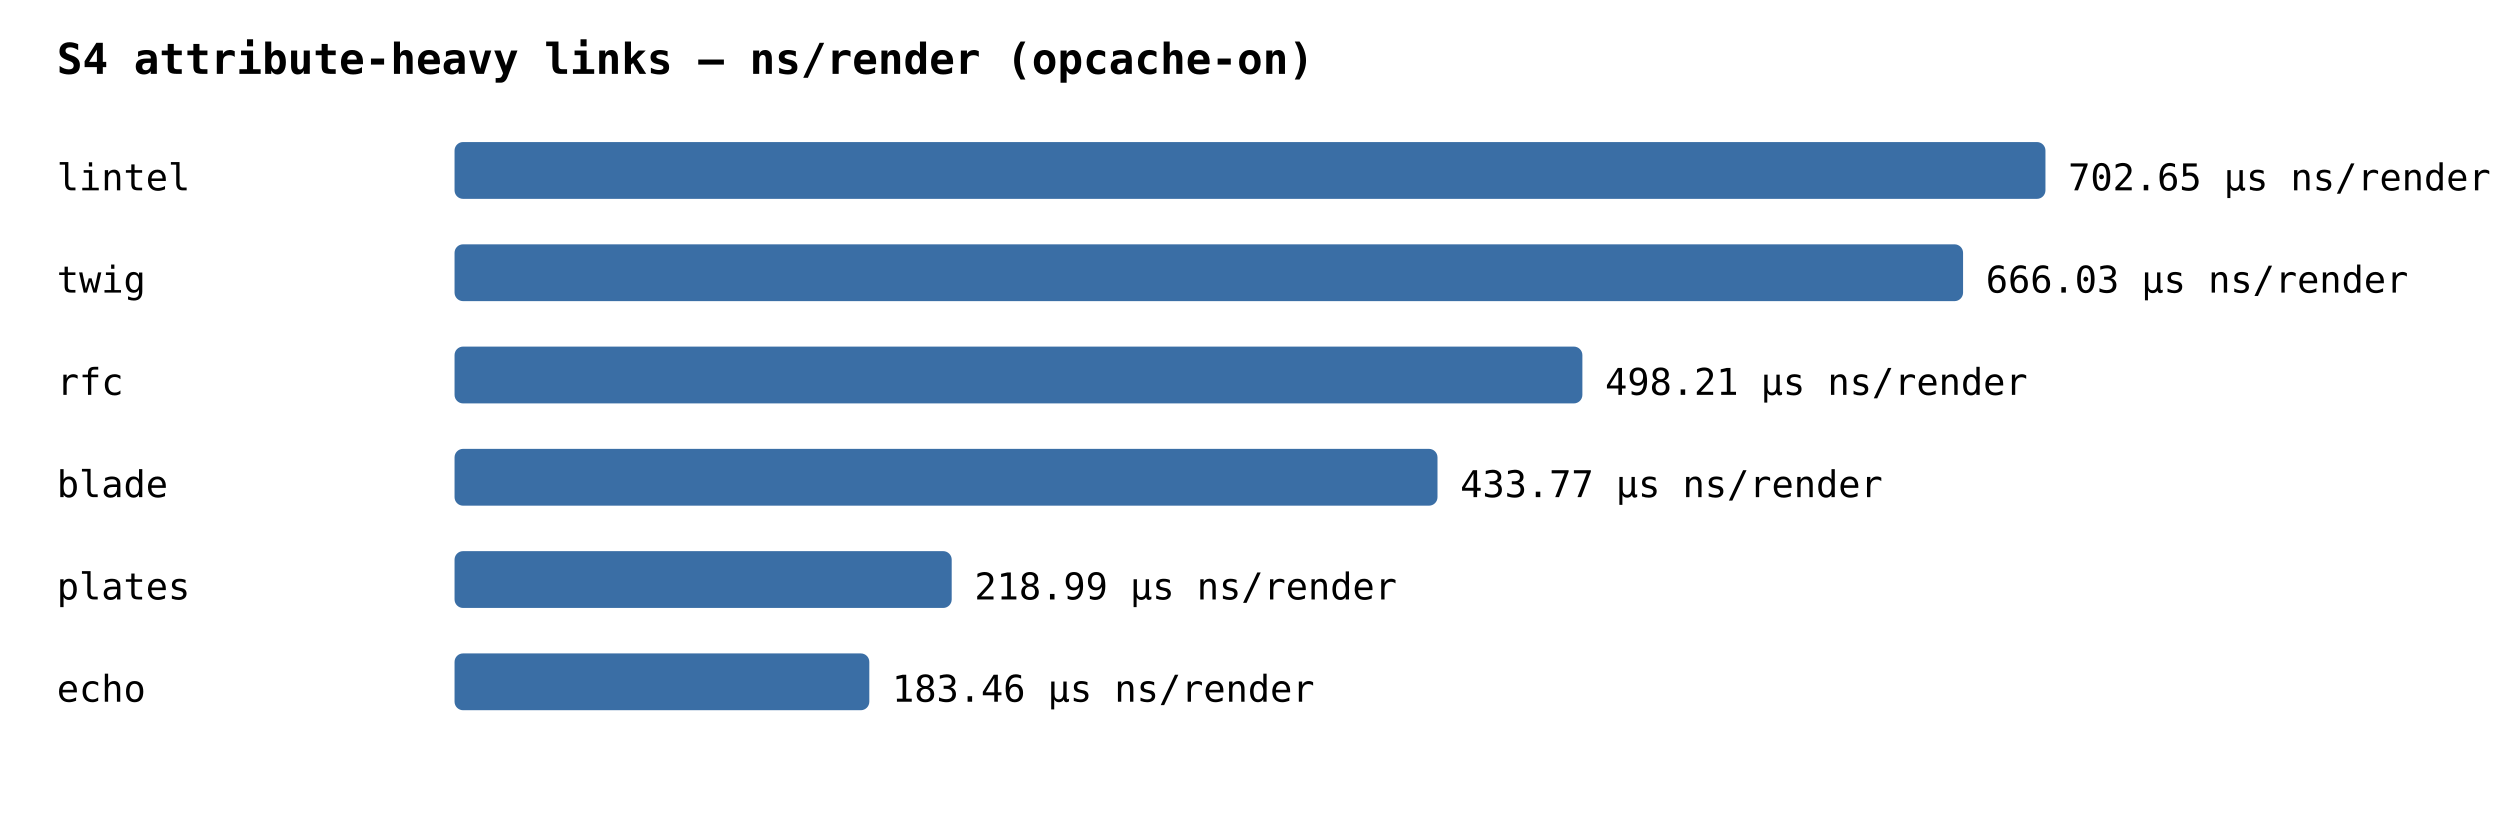
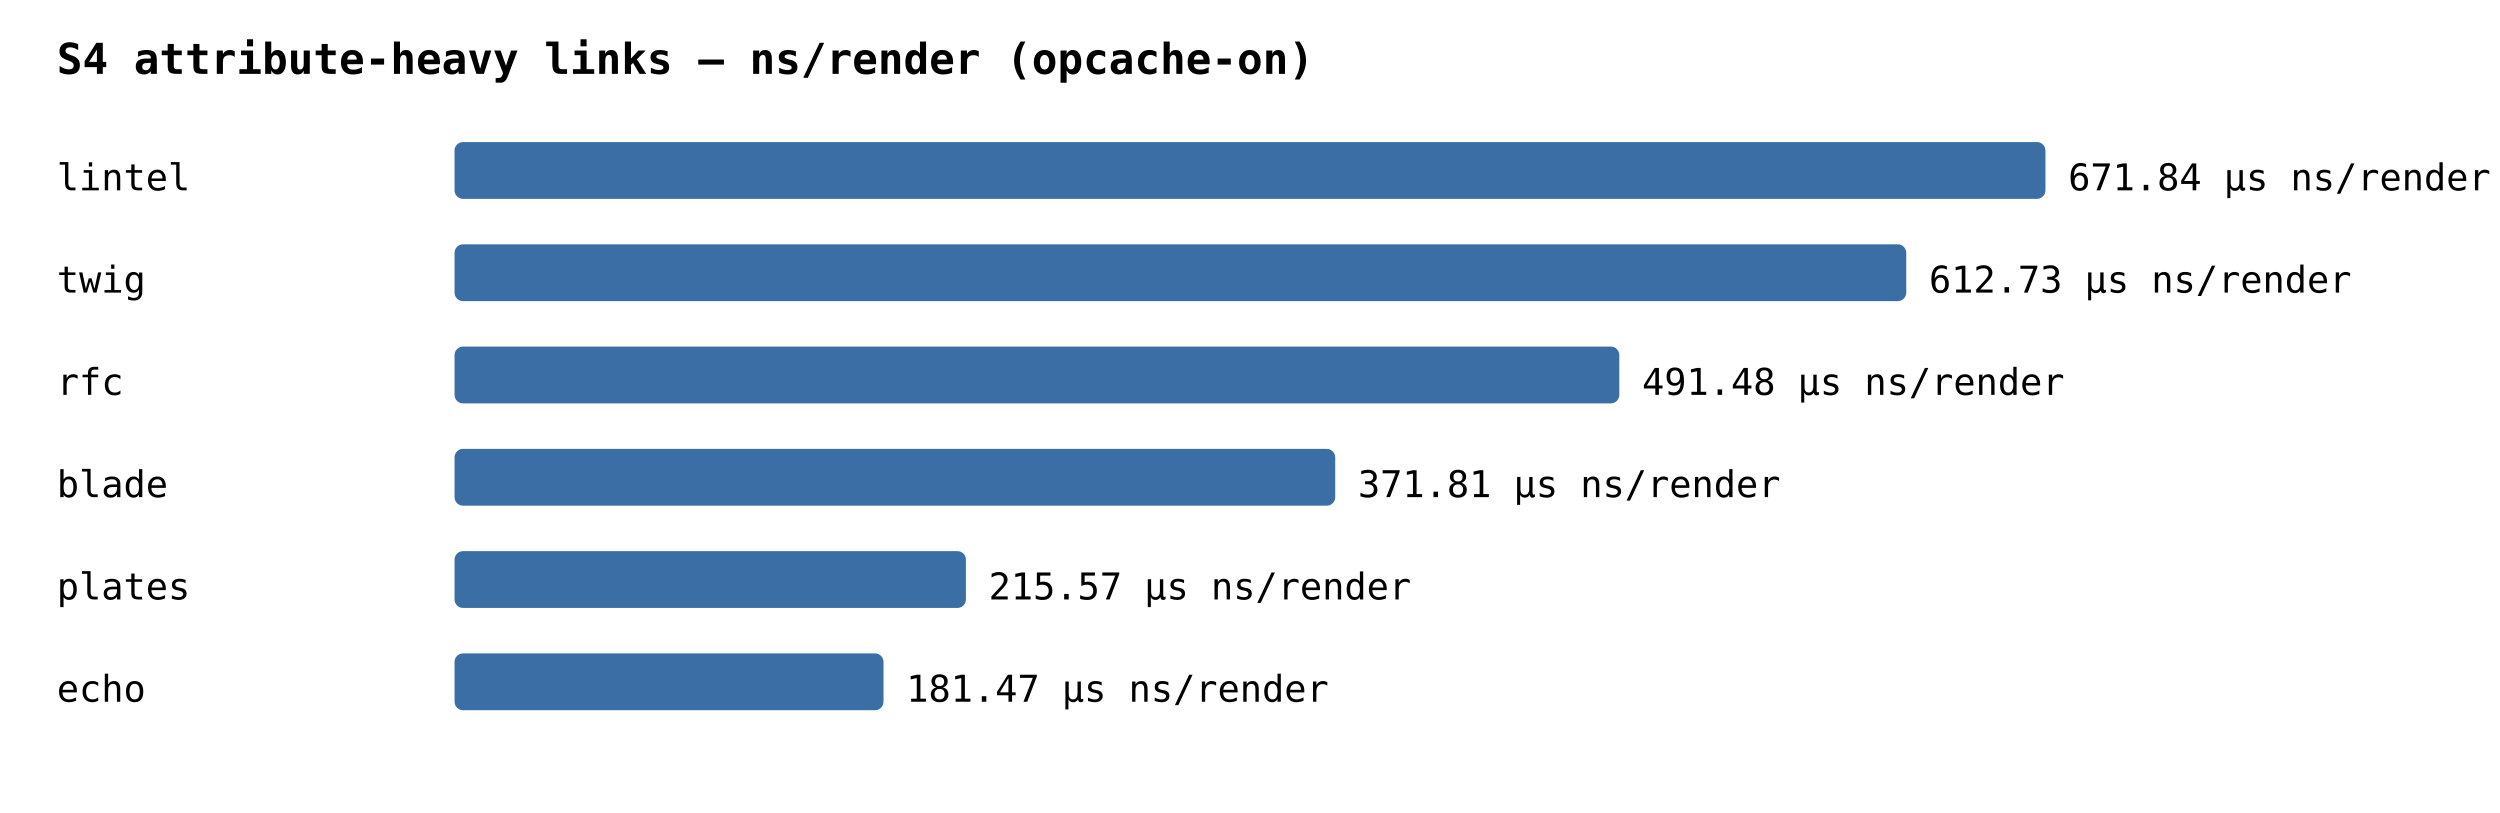
<svg xmlns="http://www.w3.org/2000/svg" width="880" height="286" viewBox="0 0 880 286" font-family="monospace" font-size="13">
  <text x="20" y="26" font-size="15" font-weight="bold">S4 attribute-heavy links — ns/render (opcache-on)</text>
  <text x="20" y="67" text-anchor="start">lintel</text>
  <rect x="160" y="50" width="560" height="20" fill="#3a6ea5" rx="3" />
-   <text x="728" y="67">702.65 µs ns/render</text>
+   <text x="728" y="67">671.84 µs ns/render</text>
  <text x="20" y="103" text-anchor="start">twig</text>
-   <rect x="160" y="86" width="531" height="20" fill="#3a6ea5" rx="3" />
-   <text x="699" y="103">666.03 µs ns/render</text>
+   <rect x="160" y="86" width="511" height="20" fill="#3a6ea5" rx="3" />
+   <text x="679" y="103">612.73 µs ns/render</text>
  <text x="20" y="139" text-anchor="start">rfc</text>
-   <rect x="160" y="122" width="397" height="20" fill="#3a6ea5" rx="3" />
-   <text x="565" y="139">498.21 µs ns/render</text>
+   <rect x="160" y="122" width="410" height="20" fill="#3a6ea5" rx="3" />
+   <text x="578" y="139">491.48 µs ns/render</text>
  <text x="20" y="175" text-anchor="start">blade</text>
-   <rect x="160" y="158" width="346" height="20" fill="#3a6ea5" rx="3" />
-   <text x="514" y="175">433.77 µs ns/render</text>
+   <rect x="160" y="158" width="310" height="20" fill="#3a6ea5" rx="3" />
+   <text x="478" y="175">371.81 µs ns/render</text>
  <text x="20" y="211" text-anchor="start">plates</text>
-   <rect x="160" y="194" width="175" height="20" fill="#3a6ea5" rx="3" />
-   <text x="343" y="211">218.99 µs ns/render</text>
+   <rect x="160" y="194" width="180" height="20" fill="#3a6ea5" rx="3" />
+   <text x="348" y="211">215.57 µs ns/render</text>
  <text x="20" y="247" text-anchor="start">echo</text>
-   <rect x="160" y="230" width="146" height="20" fill="#3a6ea5" rx="3" />
-   <text x="314" y="247">183.46 µs ns/render</text>
+   <rect x="160" y="230" width="151" height="20" fill="#3a6ea5" rx="3" />
+   <text x="319" y="247">181.47 µs ns/render</text>
</svg>
